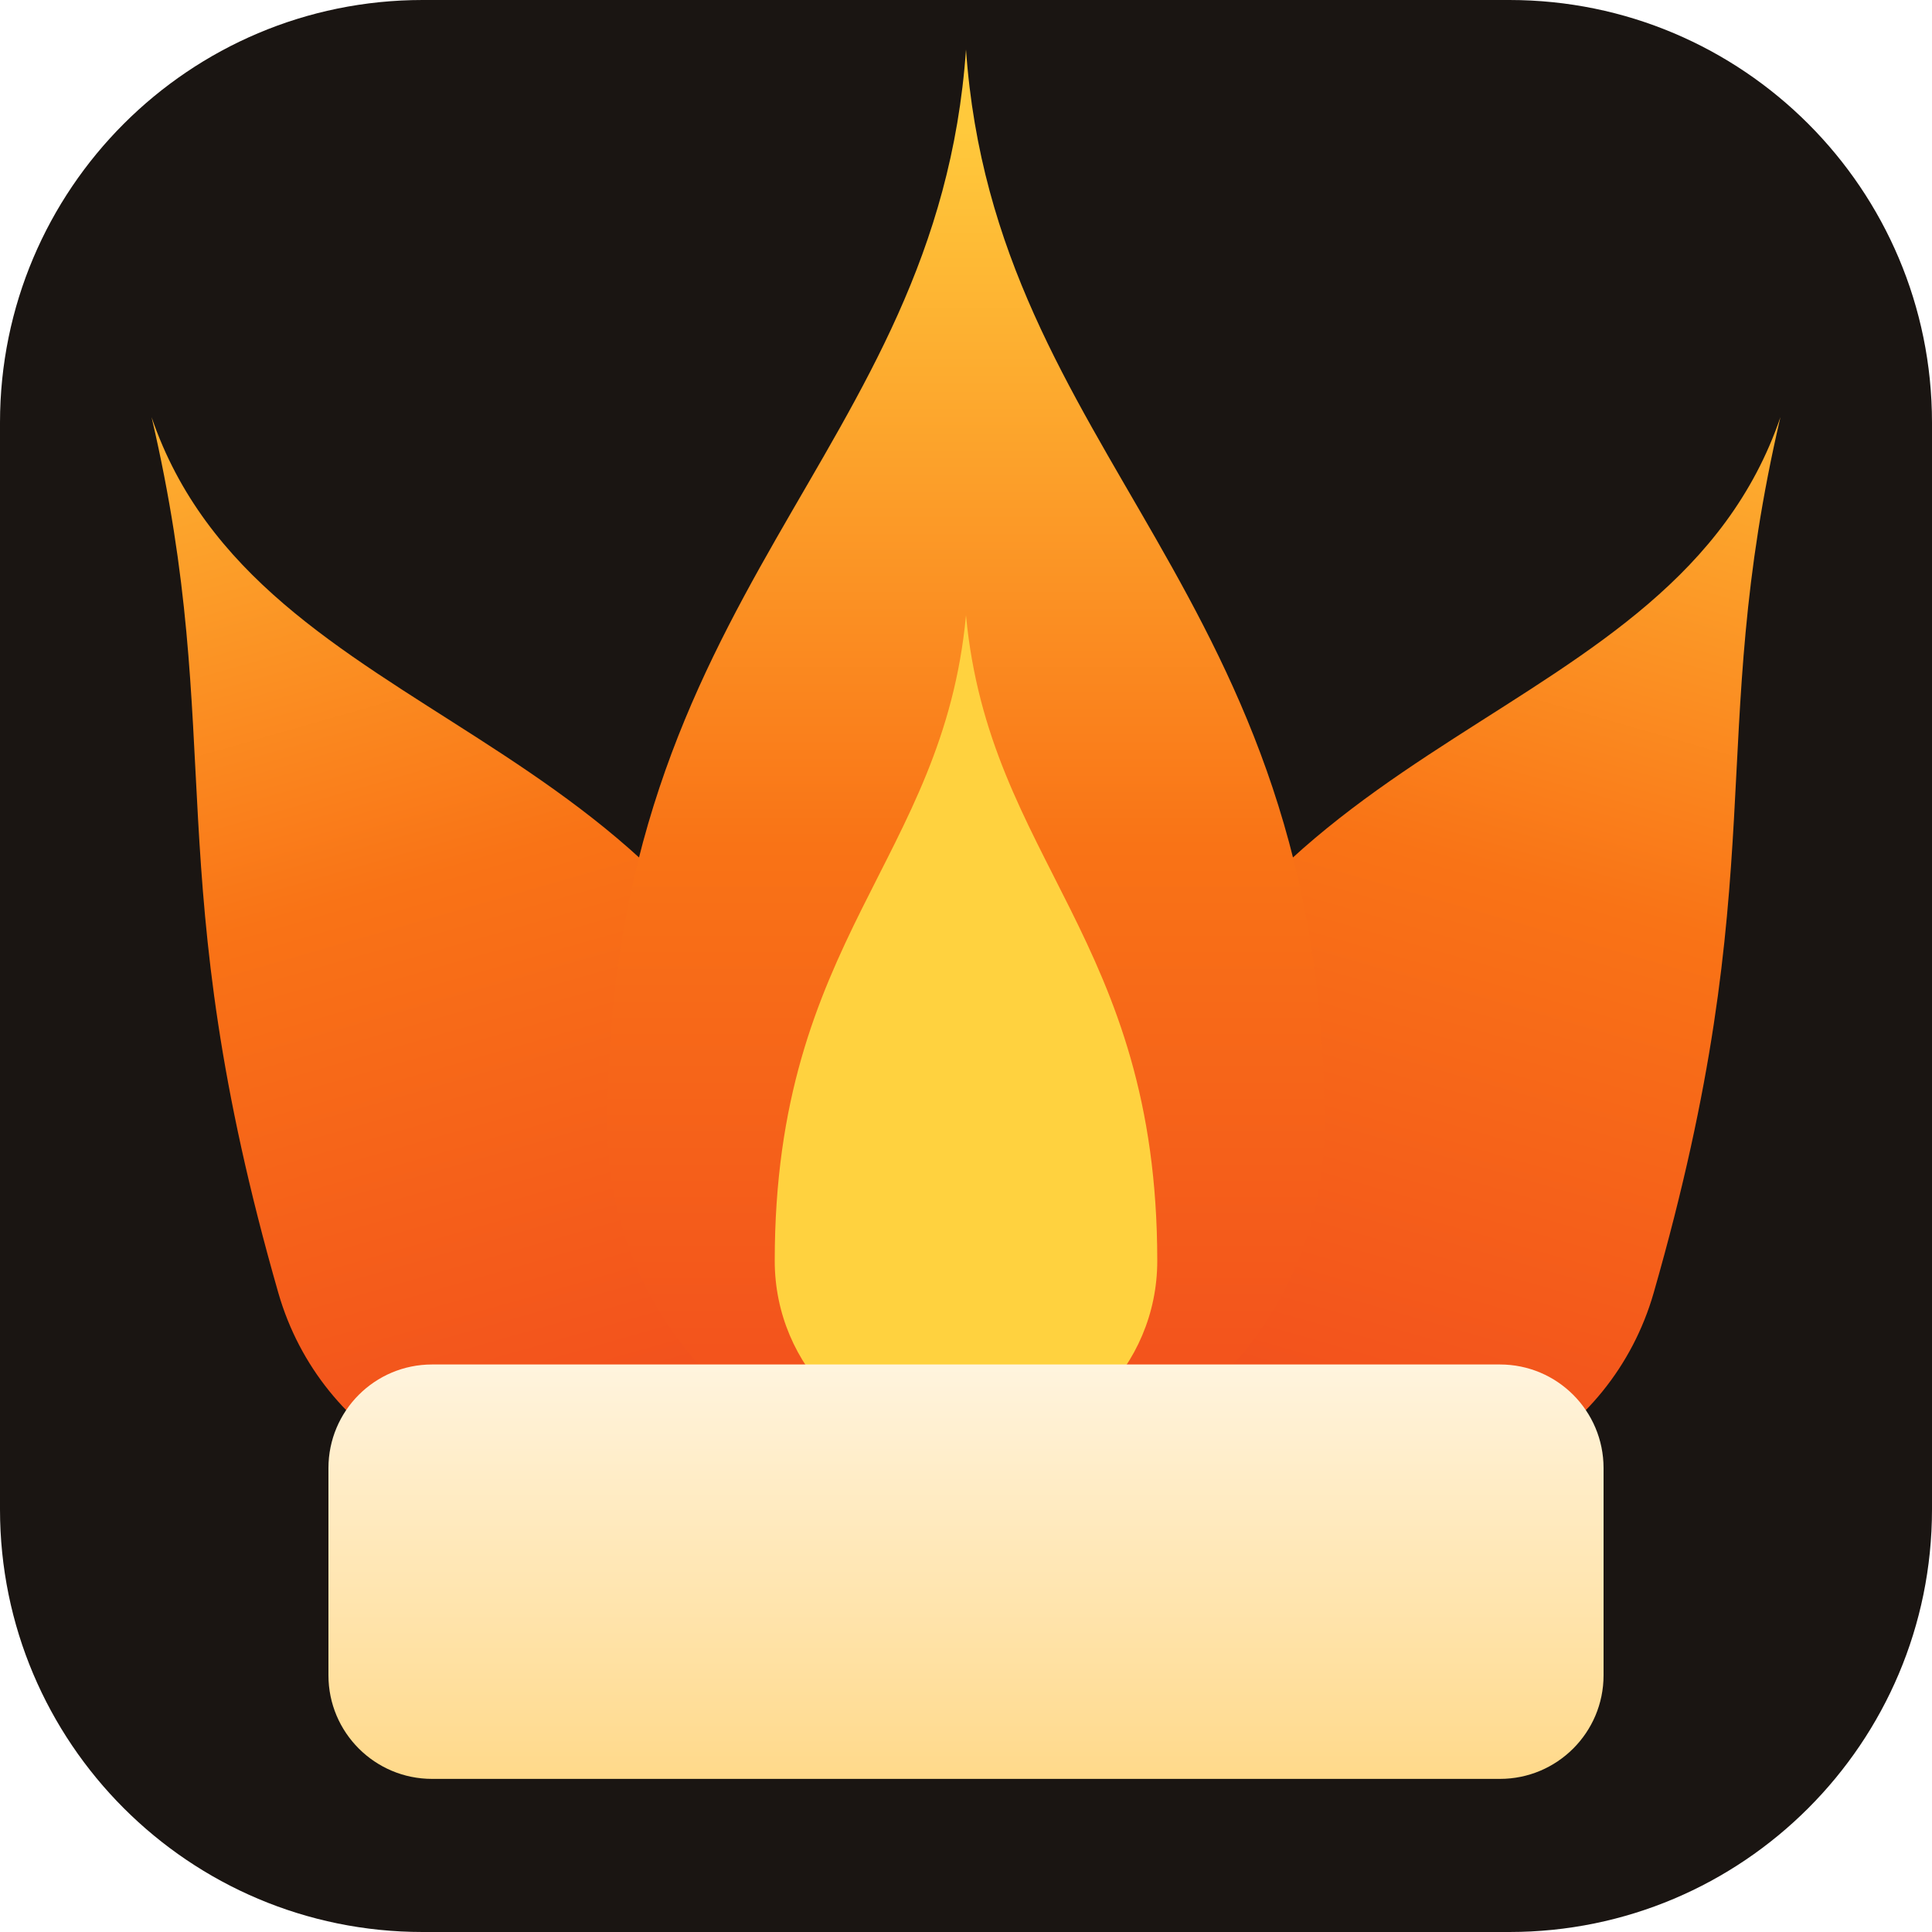
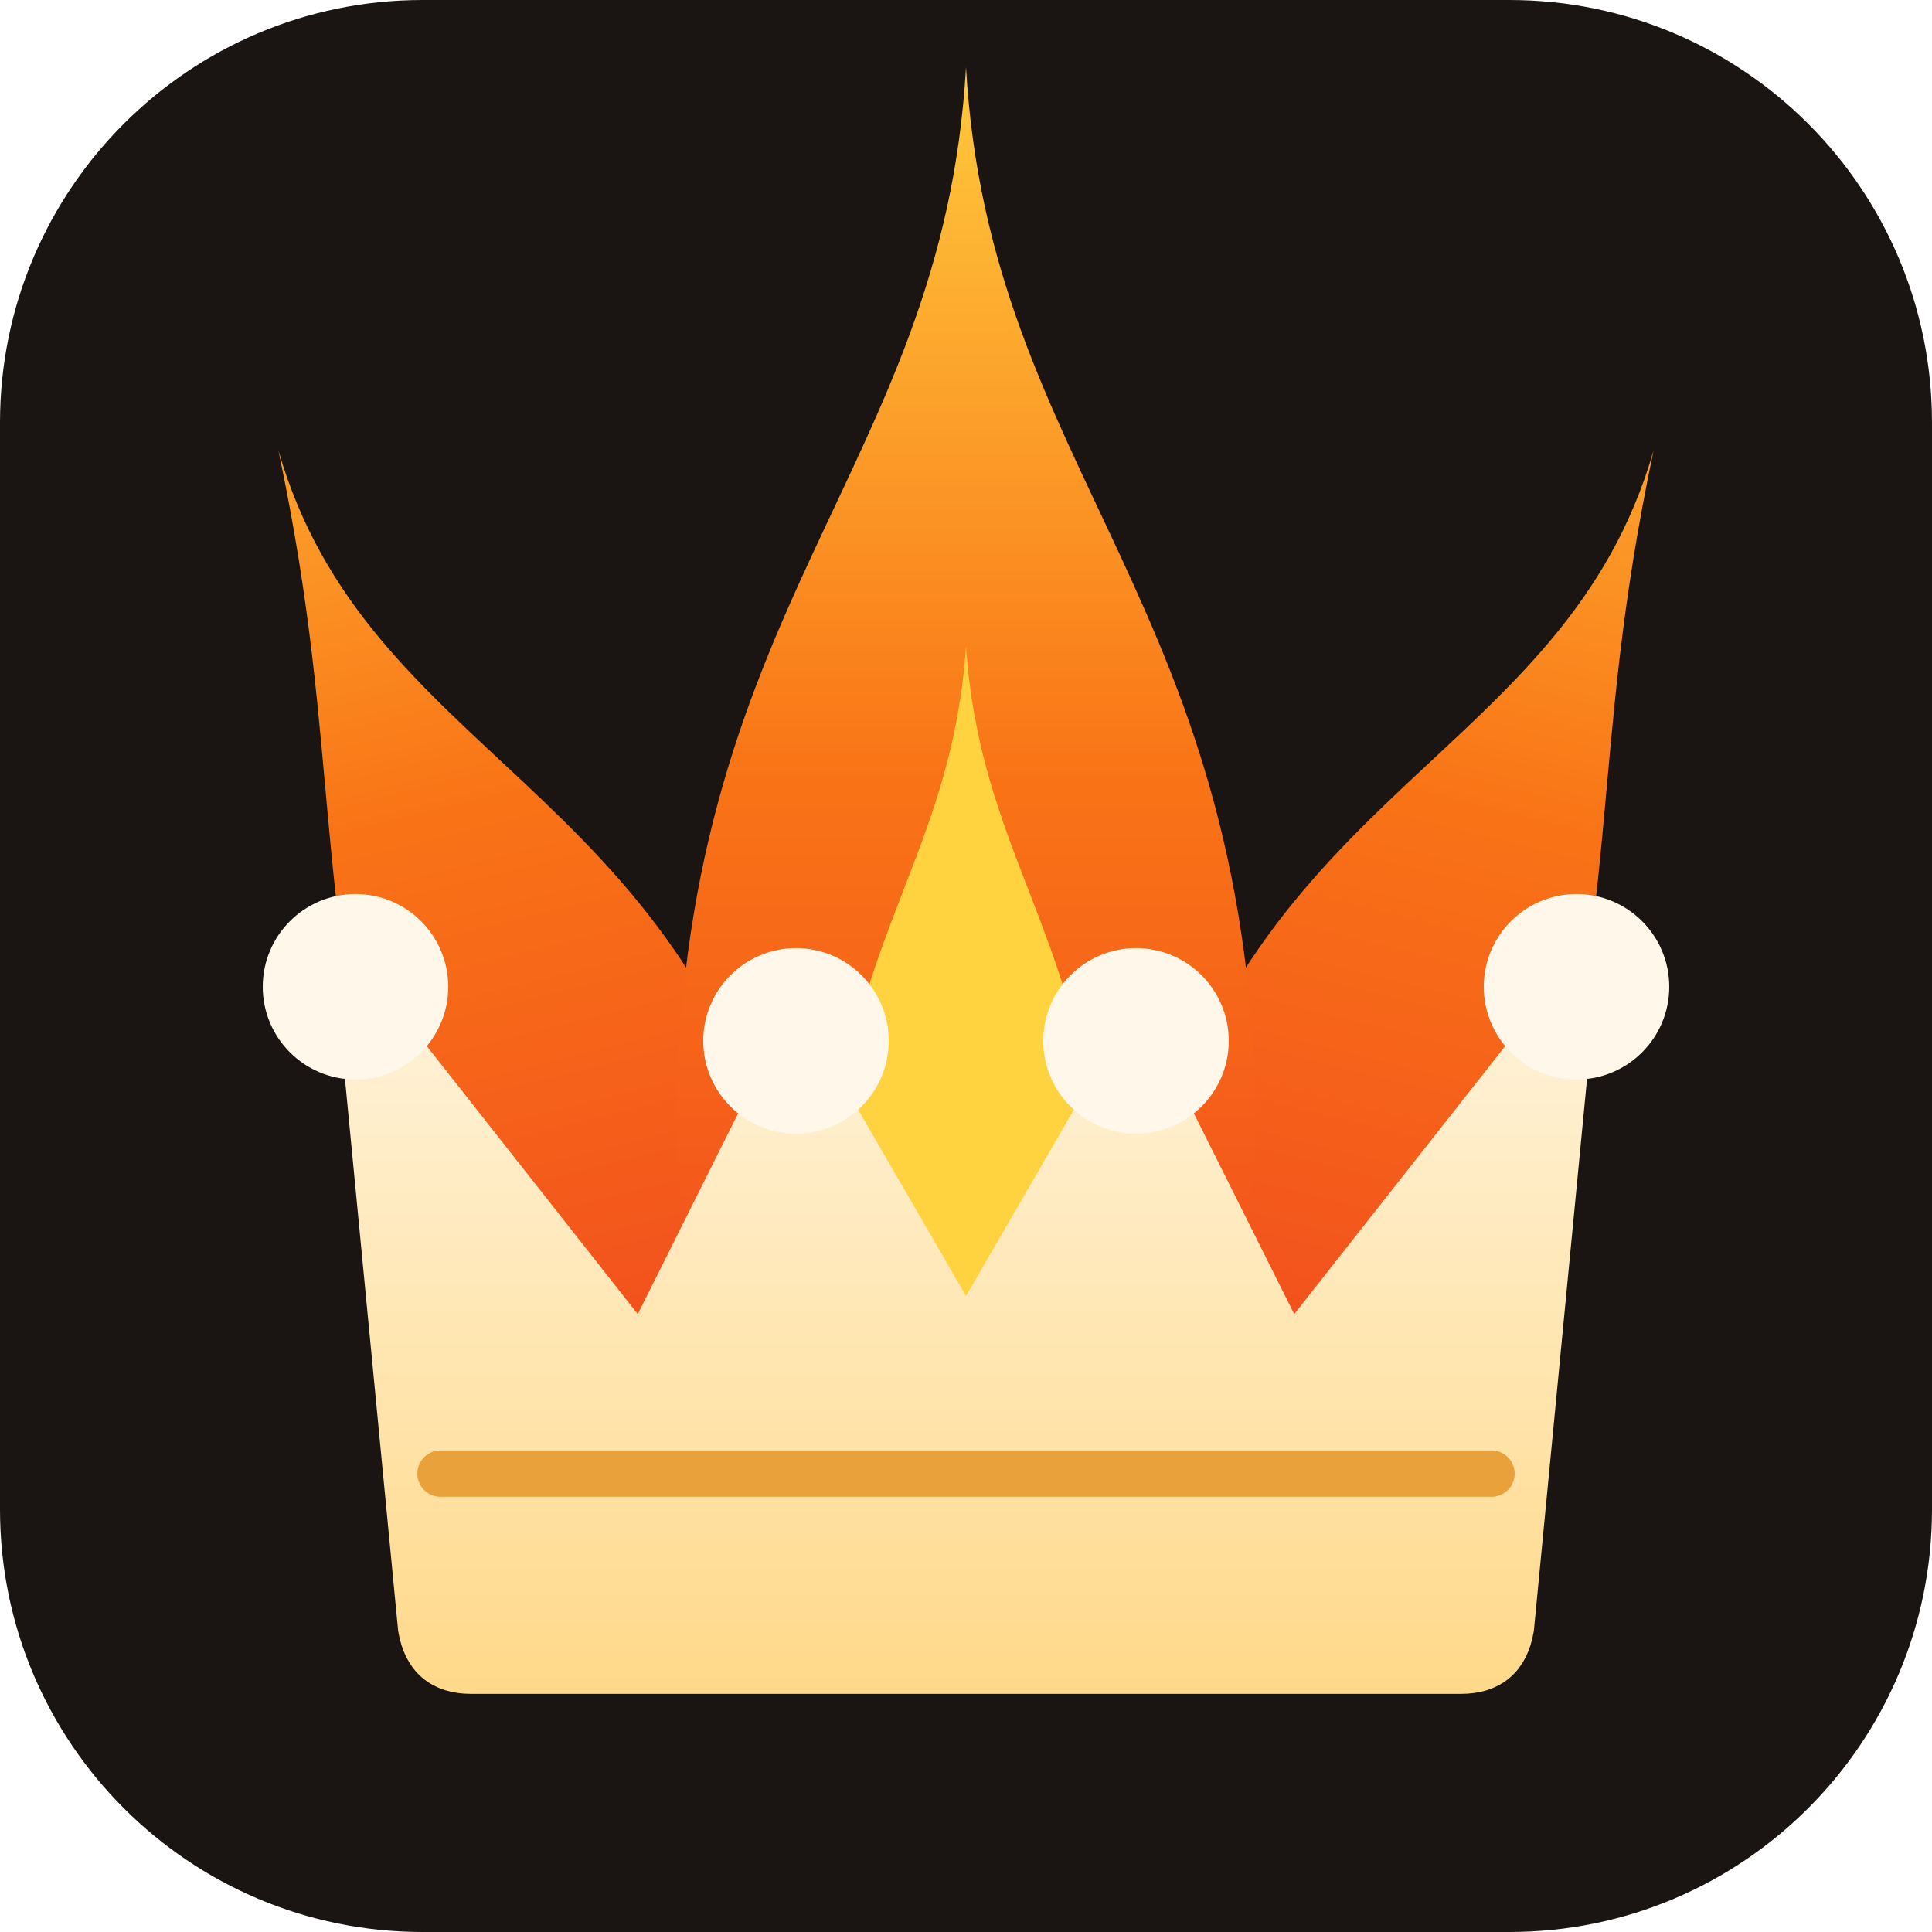
<svg xmlns="http://www.w3.org/2000/svg" viewBox="0 0 32 32" width="32" height="32">
  <rect width="32" height="32" rx="7" fill="#1a1512" />
  <defs>
-     <linearGradient id="g2f" gradientUnits="userSpaceOnUse" x1="0" y1="400" x2="0" y2="40">
+     <linearGradient id="g2f" gradientUnits="userSpaceOnUse" x1="0" y1="390" x2="0" y2="20">
      <stop offset="0" stop-color="#f0471f" />
      <stop offset="0.5" stop-color="#f97316" />
      <stop offset="1" stop-color="#ffc93c" />
    </linearGradient>
-     <linearGradient id="bnf" x1="0" y1="0" x2="0" y2="1">
+     <linearGradient id="bnf" gradientUnits="userSpaceOnUse" x1="0" y1="250" x2="0" y2="440">
      <stop offset="0" stop-color="#fff4de" />
      <stop offset="1" stop-color="#ffd98a" />
    </linearGradient>
  </defs>
-   <g transform="translate(-0.896,-0.500) scale(0.066)">
+   <g transform="translate(-0.384,-0.168) scale(0.064)">
    <g fill="url(#g2f)">
-       <path d="M100.0,310.0 A70.0,70.0 0 0 0 240.0,310.0 C240.0,200.0 134.2,173.6 130.0,90.0 C125.8,173.6 100.0,200.0 100.0,310.0Z" transform="rotate(-16 170 380)" />
-       <path d="M272.0,310.0 A70.0,70.0 0 0 0 412.0,310.0 C412.0,200.0 386.2,173.6 382.0,90.0 C377.8,173.6 272.0,200.0 272.0,310.0Z" transform="rotate(16 342 380)" />
-       <path d="M166.0,290.0 A90.0,90.0 0 0 0 346.0,290.0 C346.0,155.0 263.2,122.6 256.0,20.0 C248.8,122.6 166.0,155.0 166.0,290.0Z" />
+       <path d="M122.0,322.0 A50.0,50.0 0 0 0 222.0,322.0 C222.0,213.0 145.0,186.8 142.0,104.0 C139.0,186.8 122.0,213.0 122.0,322.0Z" transform="rotate(-14 172 372)" />
+       <path d="M290.0,322.0 A50.0,50.0 0 0 0 390.0,322.0 C390.0,213.0 373.0,186.8 370.0,104.0 C367.0,186.8 290.0,213.0 290.0,322.0Z" transform="rotate(14 340 372)" />
+       <path d="M181.0,297.0 A75.0,75.0 0 0 0 331.0,297.0 C331.0,158.5 262.0,125.3 256.0,20.0 C250.0,125.3 181.0,158.5 181.0,297.0Z" />
    </g>
-     <path fill="#ffd23f" d="M208.0,324.0 A48.0,48.0 0 0 0 304.0,324.0 C304.0,243.0 261.8,223.6 256.0,162.0 C250.2,223.6 208.0,243.0 208.0,324.0Z" />
-     <rect x="96" y="350" width="320" height="104" rx="26" fill="url(#bnf)" />
+     <path fill="#ffd23f" d="M221.0,325.0 A35.0,35.0 0 0 0 291.0,325.0 C291.0,247.5 260.2,228.9 256.0,170.0 C251.8,228.9 221.0,247.5 221.0,325.0Z" />
+     <path d="M128,436 Q116,436 114,424 L98,258 L172,352 L212,272 L256,348 L300,272 L340,352 L414,258 L398,424 Q396,436 384,436 Z" fill="url(#bnf)" stroke="url(#bnf)" stroke-width="10" stroke-linejoin="round" />
+     <circle cx="98" cy="258" r="24" fill="#fff8ea" />
+     <circle cx="212" cy="272" r="24" fill="#fff8ea" />
+     <circle cx="300" cy="272" r="24" fill="#fff8ea" />
+     <circle cx="414" cy="258" r="24" fill="#fff8ea" />
+     <path d="M120,384 L392,384" stroke="#e9a23b" stroke-width="12" stroke-linecap="round" />
  </g>
</svg>
